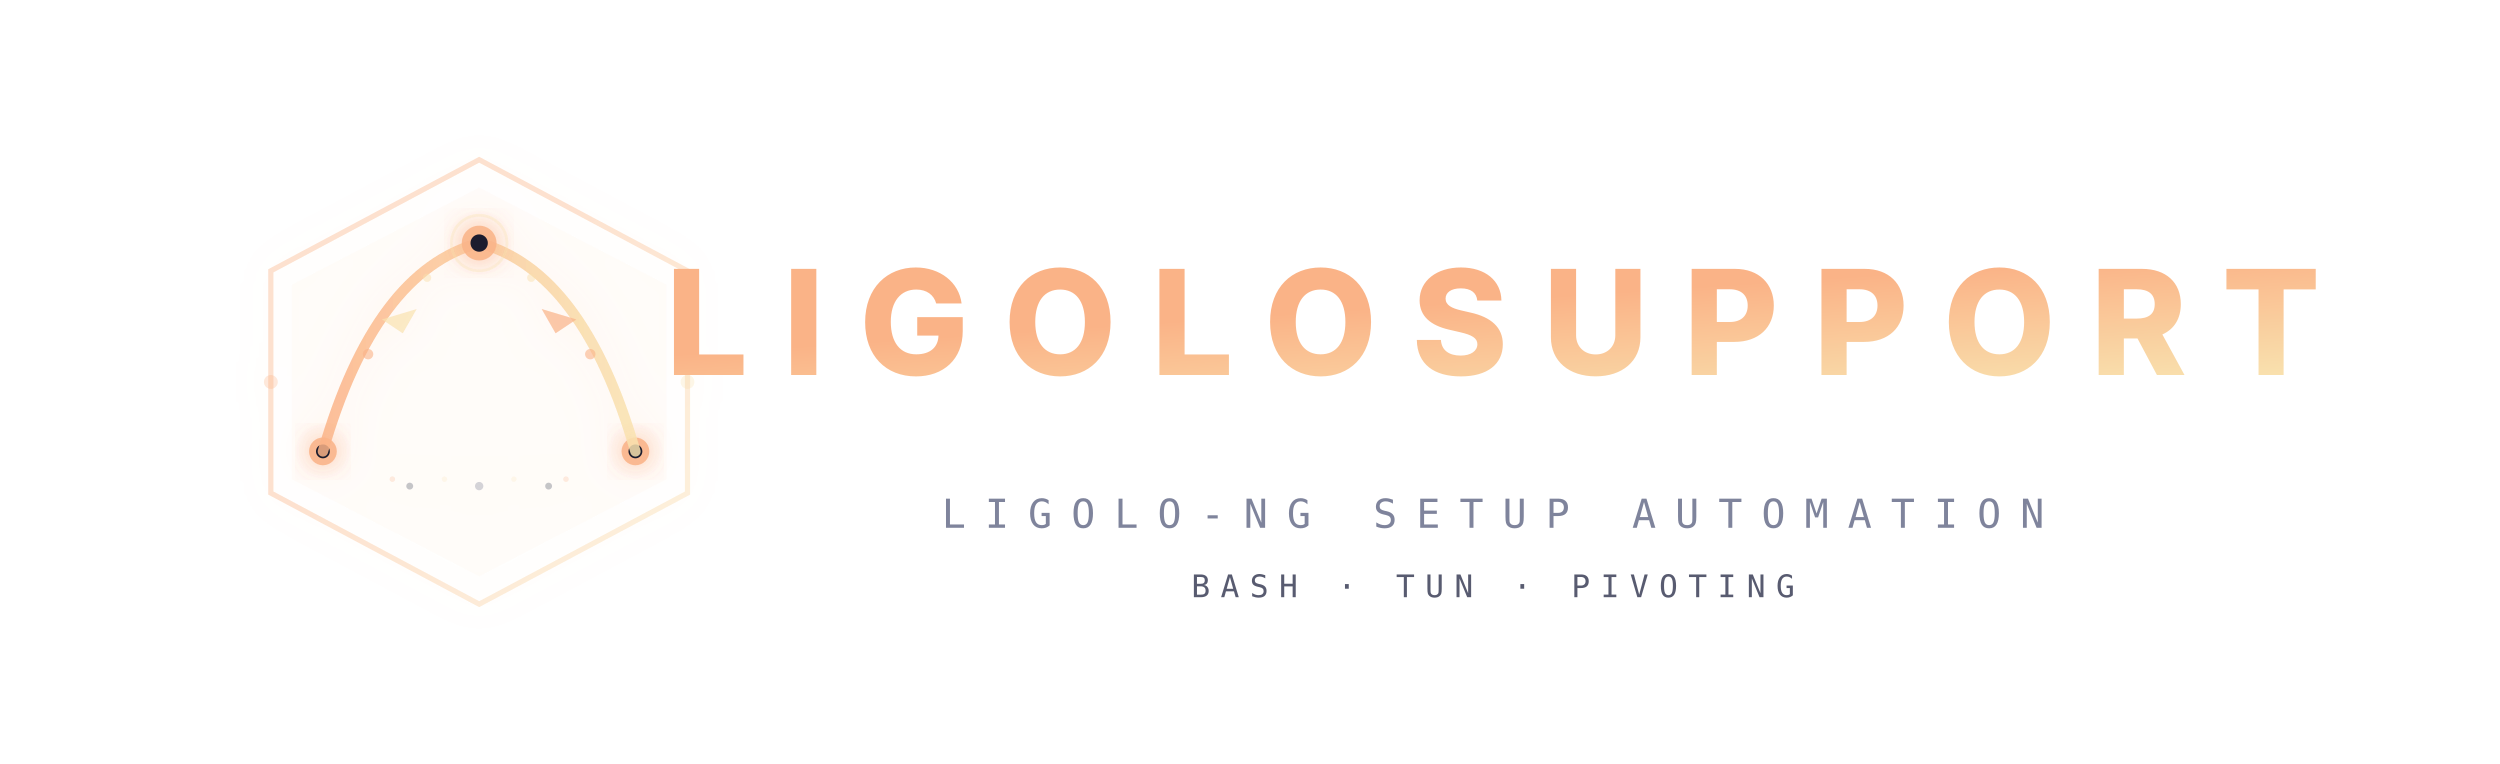
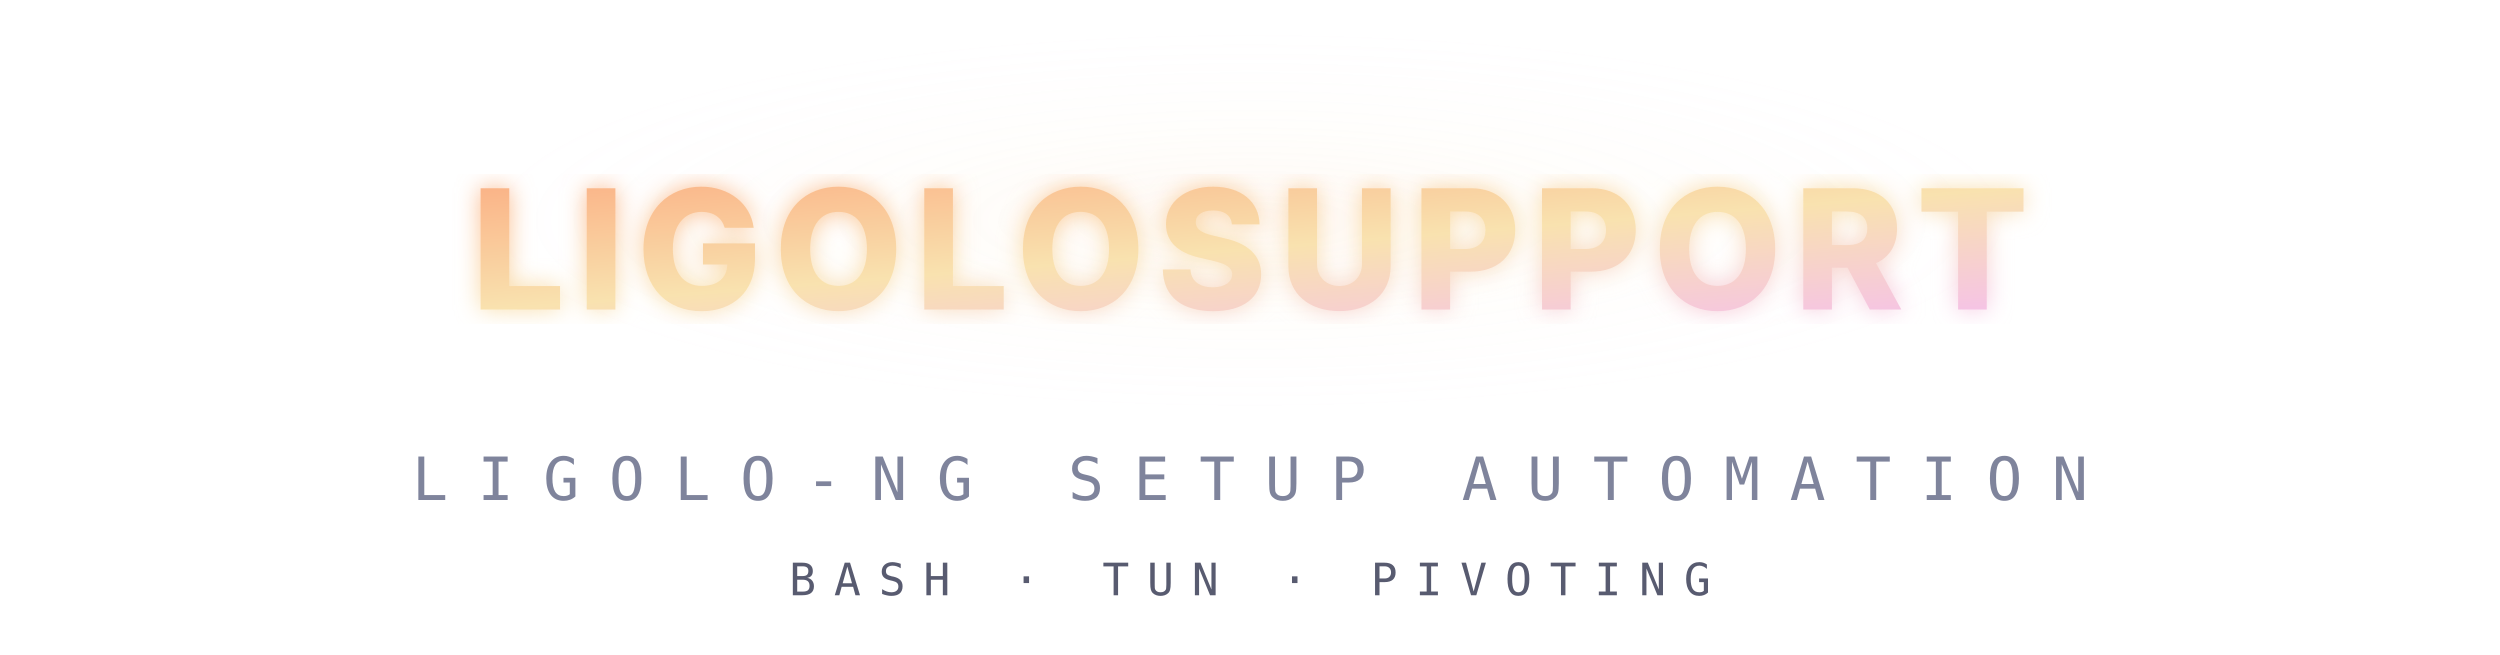
- <svg xmlns="http://www.w3.org/2000/svg" viewBox="0 0 720 220" fill="none">
+ <svg xmlns="http://www.w3.org/2000/svg" viewBox="0 0 420 110" fill="none">
  <defs>
-     <linearGradient id="g1" x1="0%" y1="0%" x2="100%" y2="100%">
+     <linearGradient id="grad" x1="0%" y1="0%" x2="100%" y2="100%">
      <stop offset="0%" stop-color="#fab387" />
-       <stop offset="40%" stop-color="#fab387" />
-       <stop offset="100%" stop-color="#f9e2af" />
+       <stop offset="50%" stop-color="#f9e2af" />
+       <stop offset="100%" stop-color="#f5c2e7" />
    </linearGradient>
-     <linearGradient id="g2" x1="0%" y1="0%" x2="100%" y2="0%">
-       <stop offset="0%" stop-color="#fab387" />
-       <stop offset="100%" stop-color="#f9e2af" />
-     </linearGradient>
-     <linearGradient id="g3" x1="0%" y1="0%" x2="100%" y2="0%">
-       <stop offset="0%" stop-color="#585b70" />
-       <stop offset="50%" stop-color="#6c7086" />
-       <stop offset="100%" stop-color="#585b70" />
-     </linearGradient>
-     <linearGradient id="g4" x1="0%" y1="0%" x2="100%" y2="0%">
-       <stop offset="0%" stop-color="#f9e2af" />
-       <stop offset="100%" stop-color="#fab387" />
-     </linearGradient>
-     <filter id="softglow" x="-30%" y="-30%" width="160%" height="160%">
-       <feGaussianBlur in="SourceAlpha" stdDeviation="6" result="blur" />
-       <feFlood flood-color="#fab387" flood-opacity="0.15" result="color" />
-       <feComposite in="color" in2="blur" operator="in" result="shadow" />
-       <feComposite in="SourceGraphic" in2="shadow" operator="over" />
-     </filter>
-     <filter id="nodeglow" x="-50%" y="-50%" width="200%" height="200%">
-       <feGaussianBlur in="SourceGraphic" stdDeviation="4" result="blur" />
+     <radialGradient id="glow" cx="50%" cy="40%" r="40%">
+       <stop offset="0%" stop-color="#fab387" stop-opacity="0.1" />
+       <stop offset="50%" stop-color="#f9e2af" stop-opacity="0.04" />
+       <stop offset="100%" stop-color="#f5c2e7" stop-opacity="0" />
+     </radialGradient>
+     <filter id="textglow">
+       <feGaussianBlur in="SourceGraphic" stdDeviation="2" result="blur" />
      <feComposite in="SourceGraphic" in2="blur" operator="over" />
    </filter>
  </defs>
-   <g transform="translate(58, 40)" filter="url(#softglow)">
-     <path d="M 80 6 L 140 38 L 140 102 L 80 134 L 20 102 L 20 38 Z" fill="none" stroke="url(#g1)" stroke-width="1.5" opacity="0.4" />
-     <path d="M 80 14 L 134 42 L 134 98 L 80 126 L 26 98 L 26 42 Z" fill="#fab387" opacity="0.04" />
-     <circle cx="35" cy="90" r="4" fill="#fab387" opacity="0.9" filter="url(#nodeglow)" />
-     <circle cx="35" cy="90" r="2" fill="#1e1e2e" />
-     <circle cx="125" cy="90" r="4" fill="#fab387" opacity="0.9" filter="url(#nodeglow)" />
-     <circle cx="125" cy="90" r="2" fill="#1e1e2e" />
-     <path d="M 35 90 Q 50 38 80 30 Q 110 38 125 90" stroke="url(#g2)" stroke-width="3" fill="none" stroke-linecap="round" opacity="0.85" />
-     <path d="M 40 98 L 120 98" stroke="url(#g3)" stroke-width="1.5" fill="none" stroke-dasharray="6,4" opacity="0.5" />
-     <path d="M 52 52 L 62 49 L 58 56" fill="#f9e2af" opacity="0.7" />
-     <path d="M 108 52 L 98 49 L 102 56" fill="#fab387" opacity="0.7" />
-     <circle cx="80" cy="30" r="5" fill="#fab387" opacity="0.9" filter="url(#nodeglow)" />
-     <circle cx="80" cy="30" r="2.5" fill="#1e1e2e" />
-     <circle cx="80" cy="30" r="8" fill="none" stroke="#f9e2af" stroke-width="0.8" opacity="0.3" />
-     <circle cx="48" cy="62" r="1.5" fill="#fab387" opacity="0.6" />
-     <circle cx="65" cy="40" r="1.2" fill="#f9e2af" opacity="0.5" />
-     <circle cx="95" cy="40" r="1.2" fill="#f9e2af" opacity="0.5" />
-     <circle cx="112" cy="62" r="1.5" fill="#fab387" opacity="0.6" />
-     <circle cx="60" cy="100" r="1" fill="#585b70" opacity="0.35" />
-     <circle cx="80" cy="100" r="1.2" fill="#6c7086" opacity="0.3" />
-     <circle cx="100" cy="100" r="1" fill="#585b70" opacity="0.35" />
-     <circle cx="55" cy="98" r="0.8" fill="#fab387" opacity="0.25" />
-     <circle cx="70" cy="98" r="0.8" fill="#f9e2af" opacity="0.2" />
-     <circle cx="90" cy="98" r="0.8" fill="#f9e2af" opacity="0.2" />
-     <circle cx="105" cy="98" r="0.8" fill="#fab387" opacity="0.25" />
-     <circle cx="20" cy="70" r="2" fill="#fab387" opacity="0.3" />
-     <circle cx="140" cy="70" r="2" fill="#f9e2af" opacity="0.3" />
-   </g>
-   <text x="430" y="108" font-family="'SF Pro Display', 'Inter', 'Segoe UI', 'Helvetica Neue', Arial, sans-serif" font-size="42" font-weight="800" letter-spacing="10" fill="url(#g1)" text-anchor="middle">LIGOLOSUPPORT</text>
-   <line x1="260" y1="128" x2="600" y2="128" stroke="url(#g1)" stroke-width="0.8" opacity="0.25" />
-   <text x="430" y="152" font-family="'SF Mono', 'JetBrains Mono', 'Fira Code', 'Cascadia Code', monospace" font-size="11.5" font-weight="400" letter-spacing="5.5" fill="#7f849c" text-anchor="middle">LIGOLO-NG SETUP AUTOMATION</text>
-   <text x="430" y="172" font-family="'SF Mono', 'JetBrains Mono', 'Fira Code', monospace" font-size="9" font-weight="400" letter-spacing="3" fill="#585b70" text-anchor="middle">BASH  ·  TUN  ·  PIVOTING</text>
+   <ellipse cx="210" cy="45" rx="160" ry="40" fill="url(#glow)" />
+   <text x="210" y="52" text-anchor="middle" font-family="'Inter', 'SF Pro Display', 'Segoe UI', 'Helvetica Neue', Arial, sans-serif" font-size="28" font-weight="800" fill="url(#grad)" letter-spacing="2" filter="url(#textglow)">LIGOLOSUPPORT</text>
+   <line x1="80" y1="68" x2="340" y2="68" stroke="url(#grad)" stroke-width="0.6" opacity="0.2" />
+   <text x="210" y="84" text-anchor="middle" font-family="'JetBrains Mono', 'SF Mono', 'Fira Code', 'Cascadia Code', monospace" font-size="10" font-weight="400" fill="#7f849c" letter-spacing="5">LIGOLO-NG SETUP AUTOMATION</text>
+   <text x="210" y="100" text-anchor="middle" font-family="'JetBrains Mono', 'SF Mono', 'Fira Code', monospace" font-size="7.5" font-weight="400" fill="#585b70" letter-spacing="3">BASH · TUN · PIVOTING</text>
</svg>
